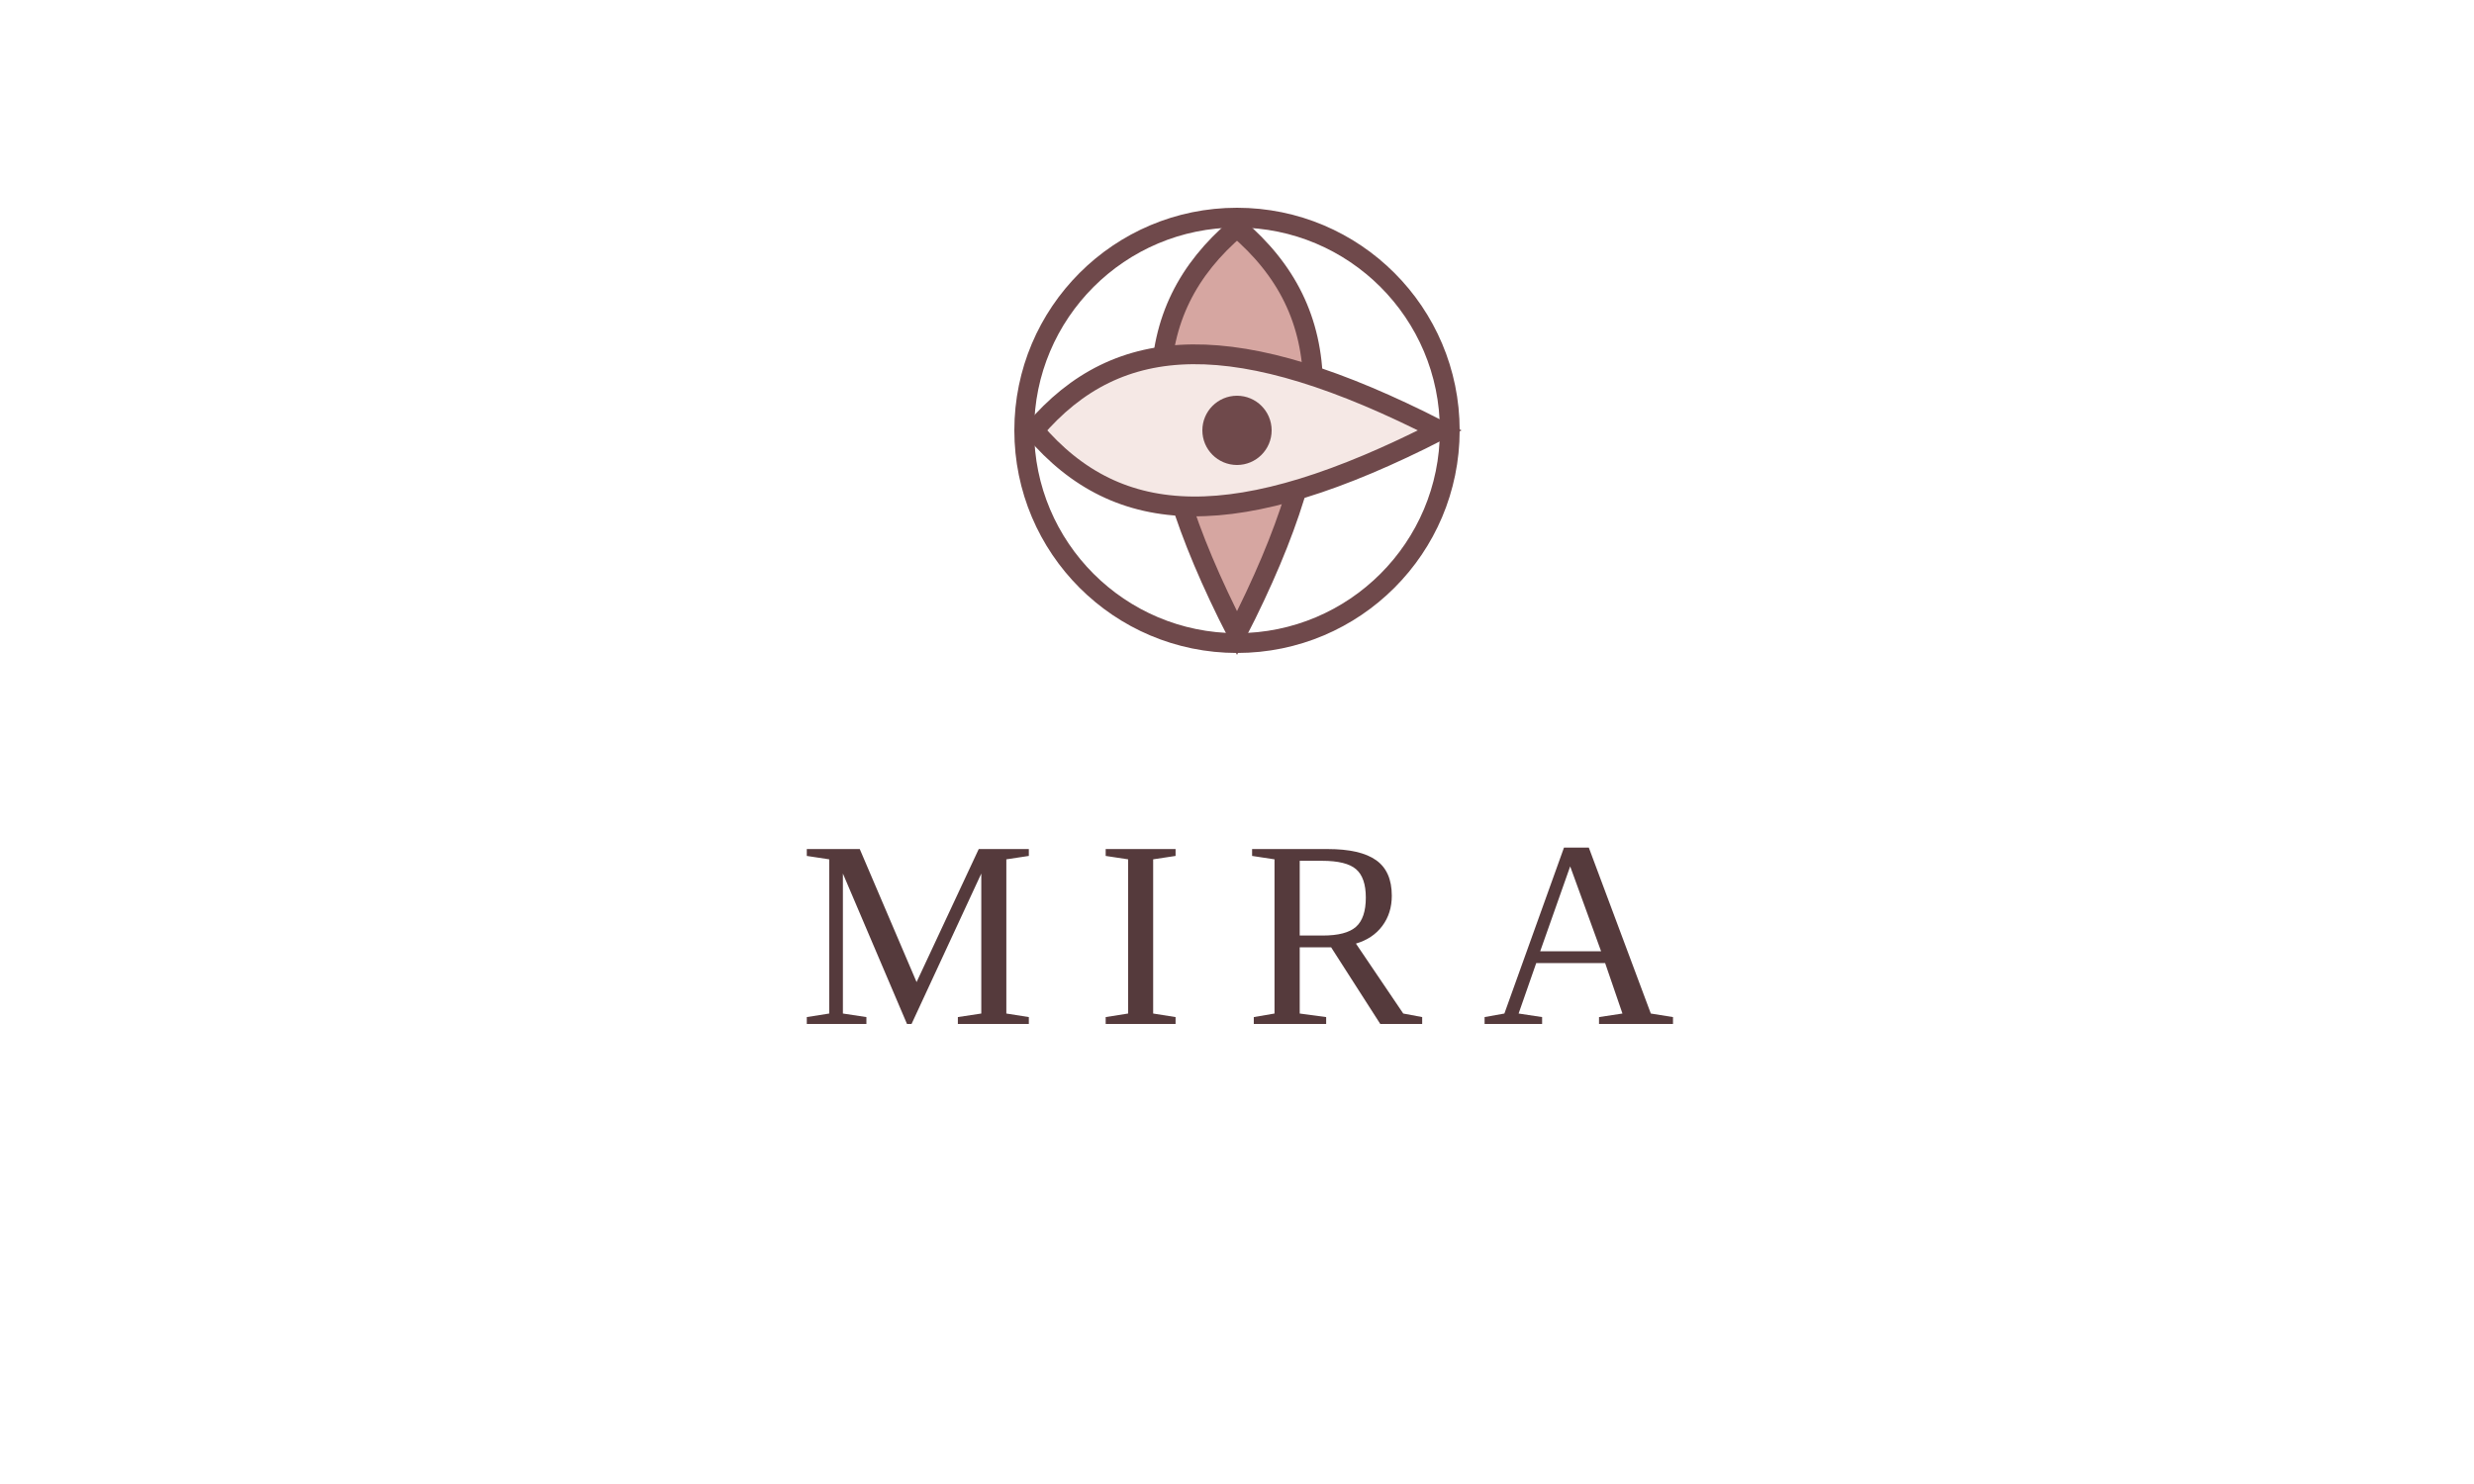
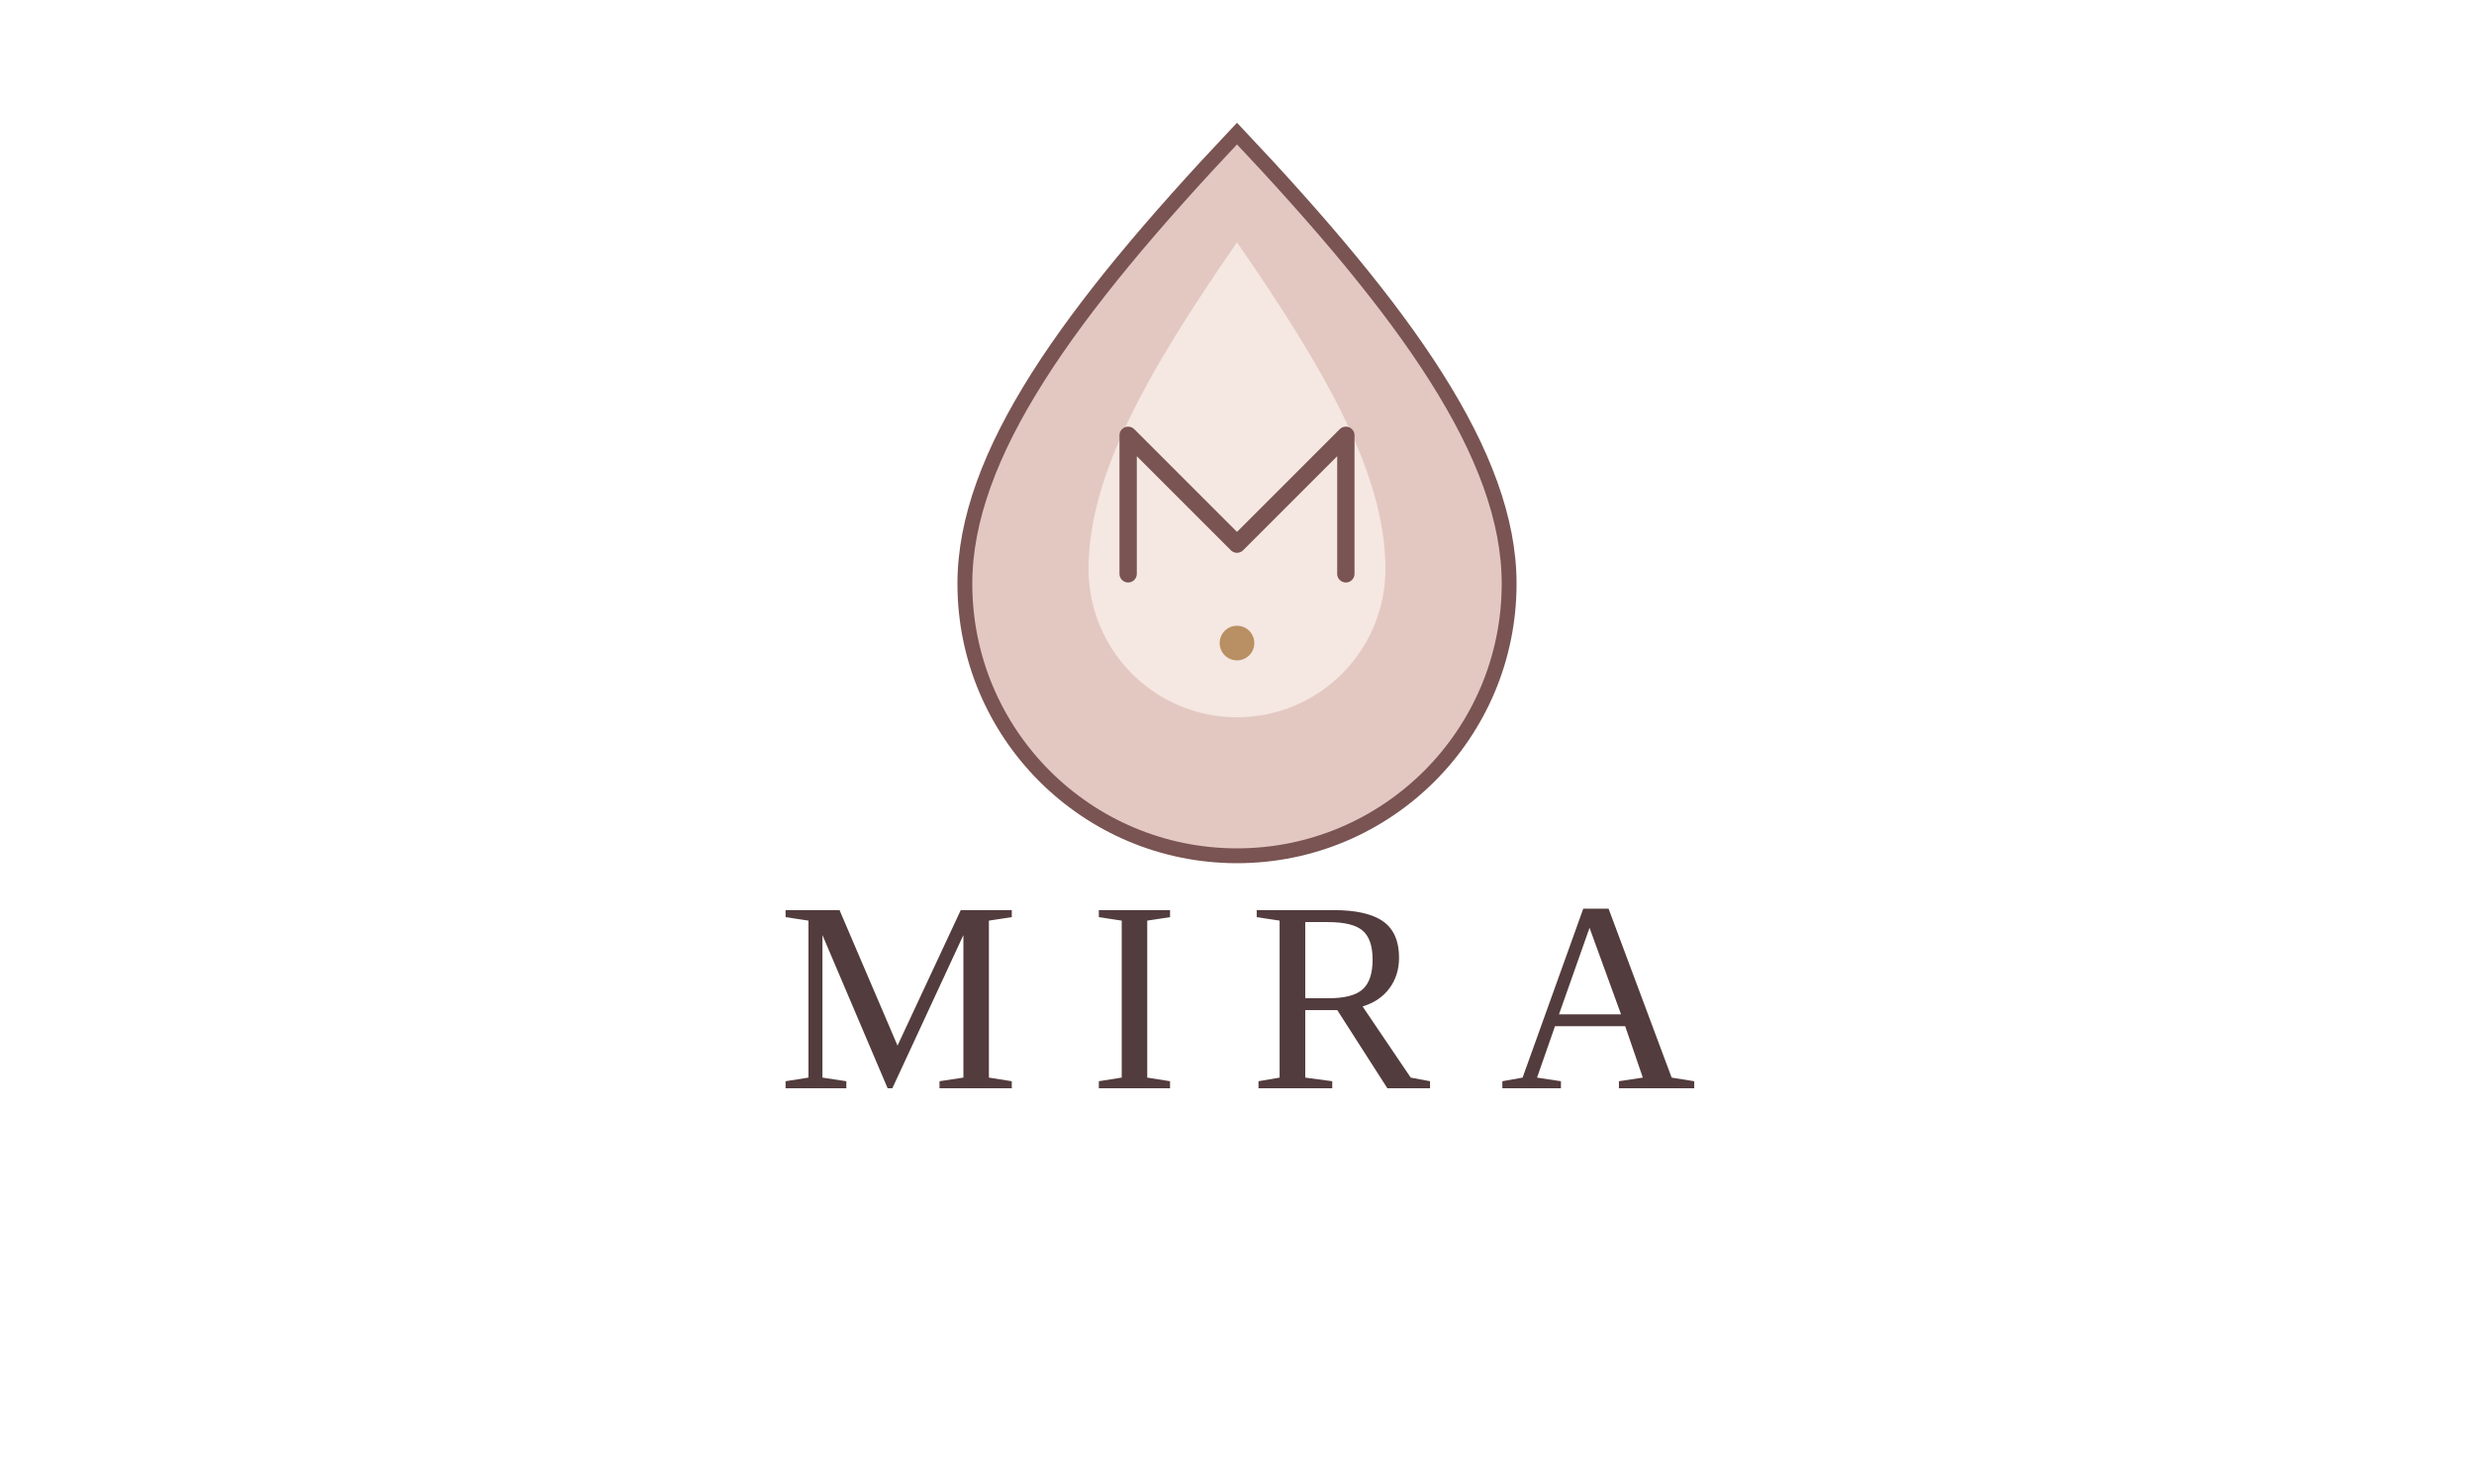
<svg xmlns="http://www.w3.org/2000/svg" viewBox="0 0 500 300" role="img" aria-labelledby="title">
-   <g fill="none" stroke="#6F494B" stroke-width="4">
-     <circle cx="250" cy="87" r="43" />
-     <path d="M250 46c20 17 21 41 0 82-21-41-20-65 0-82z" fill="#D6A6A1" stroke="#6F494B" />
-     <path d="M209 87c17-20 41-21 82 0-41 21-65 20-82 0z" fill="#F5E8E5" stroke="#6F494B" />
-     <circle cx="250" cy="87" r="7" fill="#6F494B" stroke="none" />
-   </g>
-   <text x="250" y="207" fill="#553A3C" font-family="Georgia, 'Times New Roman', serif" font-size="54" letter-spacing="12" text-anchor="middle">MIRA</text>
+   <path d="M250 27c-34 36-55 65-55 91a55 55 0 0 0 110 0c0-26-21-55-55-91z" fill="#E3C8C1" stroke="#795452" stroke-width="3" />
+   <path d="M250 49c-18 26-30 47-30 66a30 30 0 0 0 60 0c0-19-12-40-30-66z" fill="#F5E7E2" />
+   <path d="M228 116V88l22 22 22-22v28" fill="none" stroke="#795452" stroke-width="3.5" stroke-linecap="round" stroke-linejoin="round" />
+   <circle cx="250" cy="130" r="3.5" fill="#B99063" />
+   <text x="250" y="220" fill="#533C3D" font-family="Georgia, 'Times New Roman', serif" font-size="55" letter-spacing="14" text-anchor="middle">MIRA</text>
</svg>
